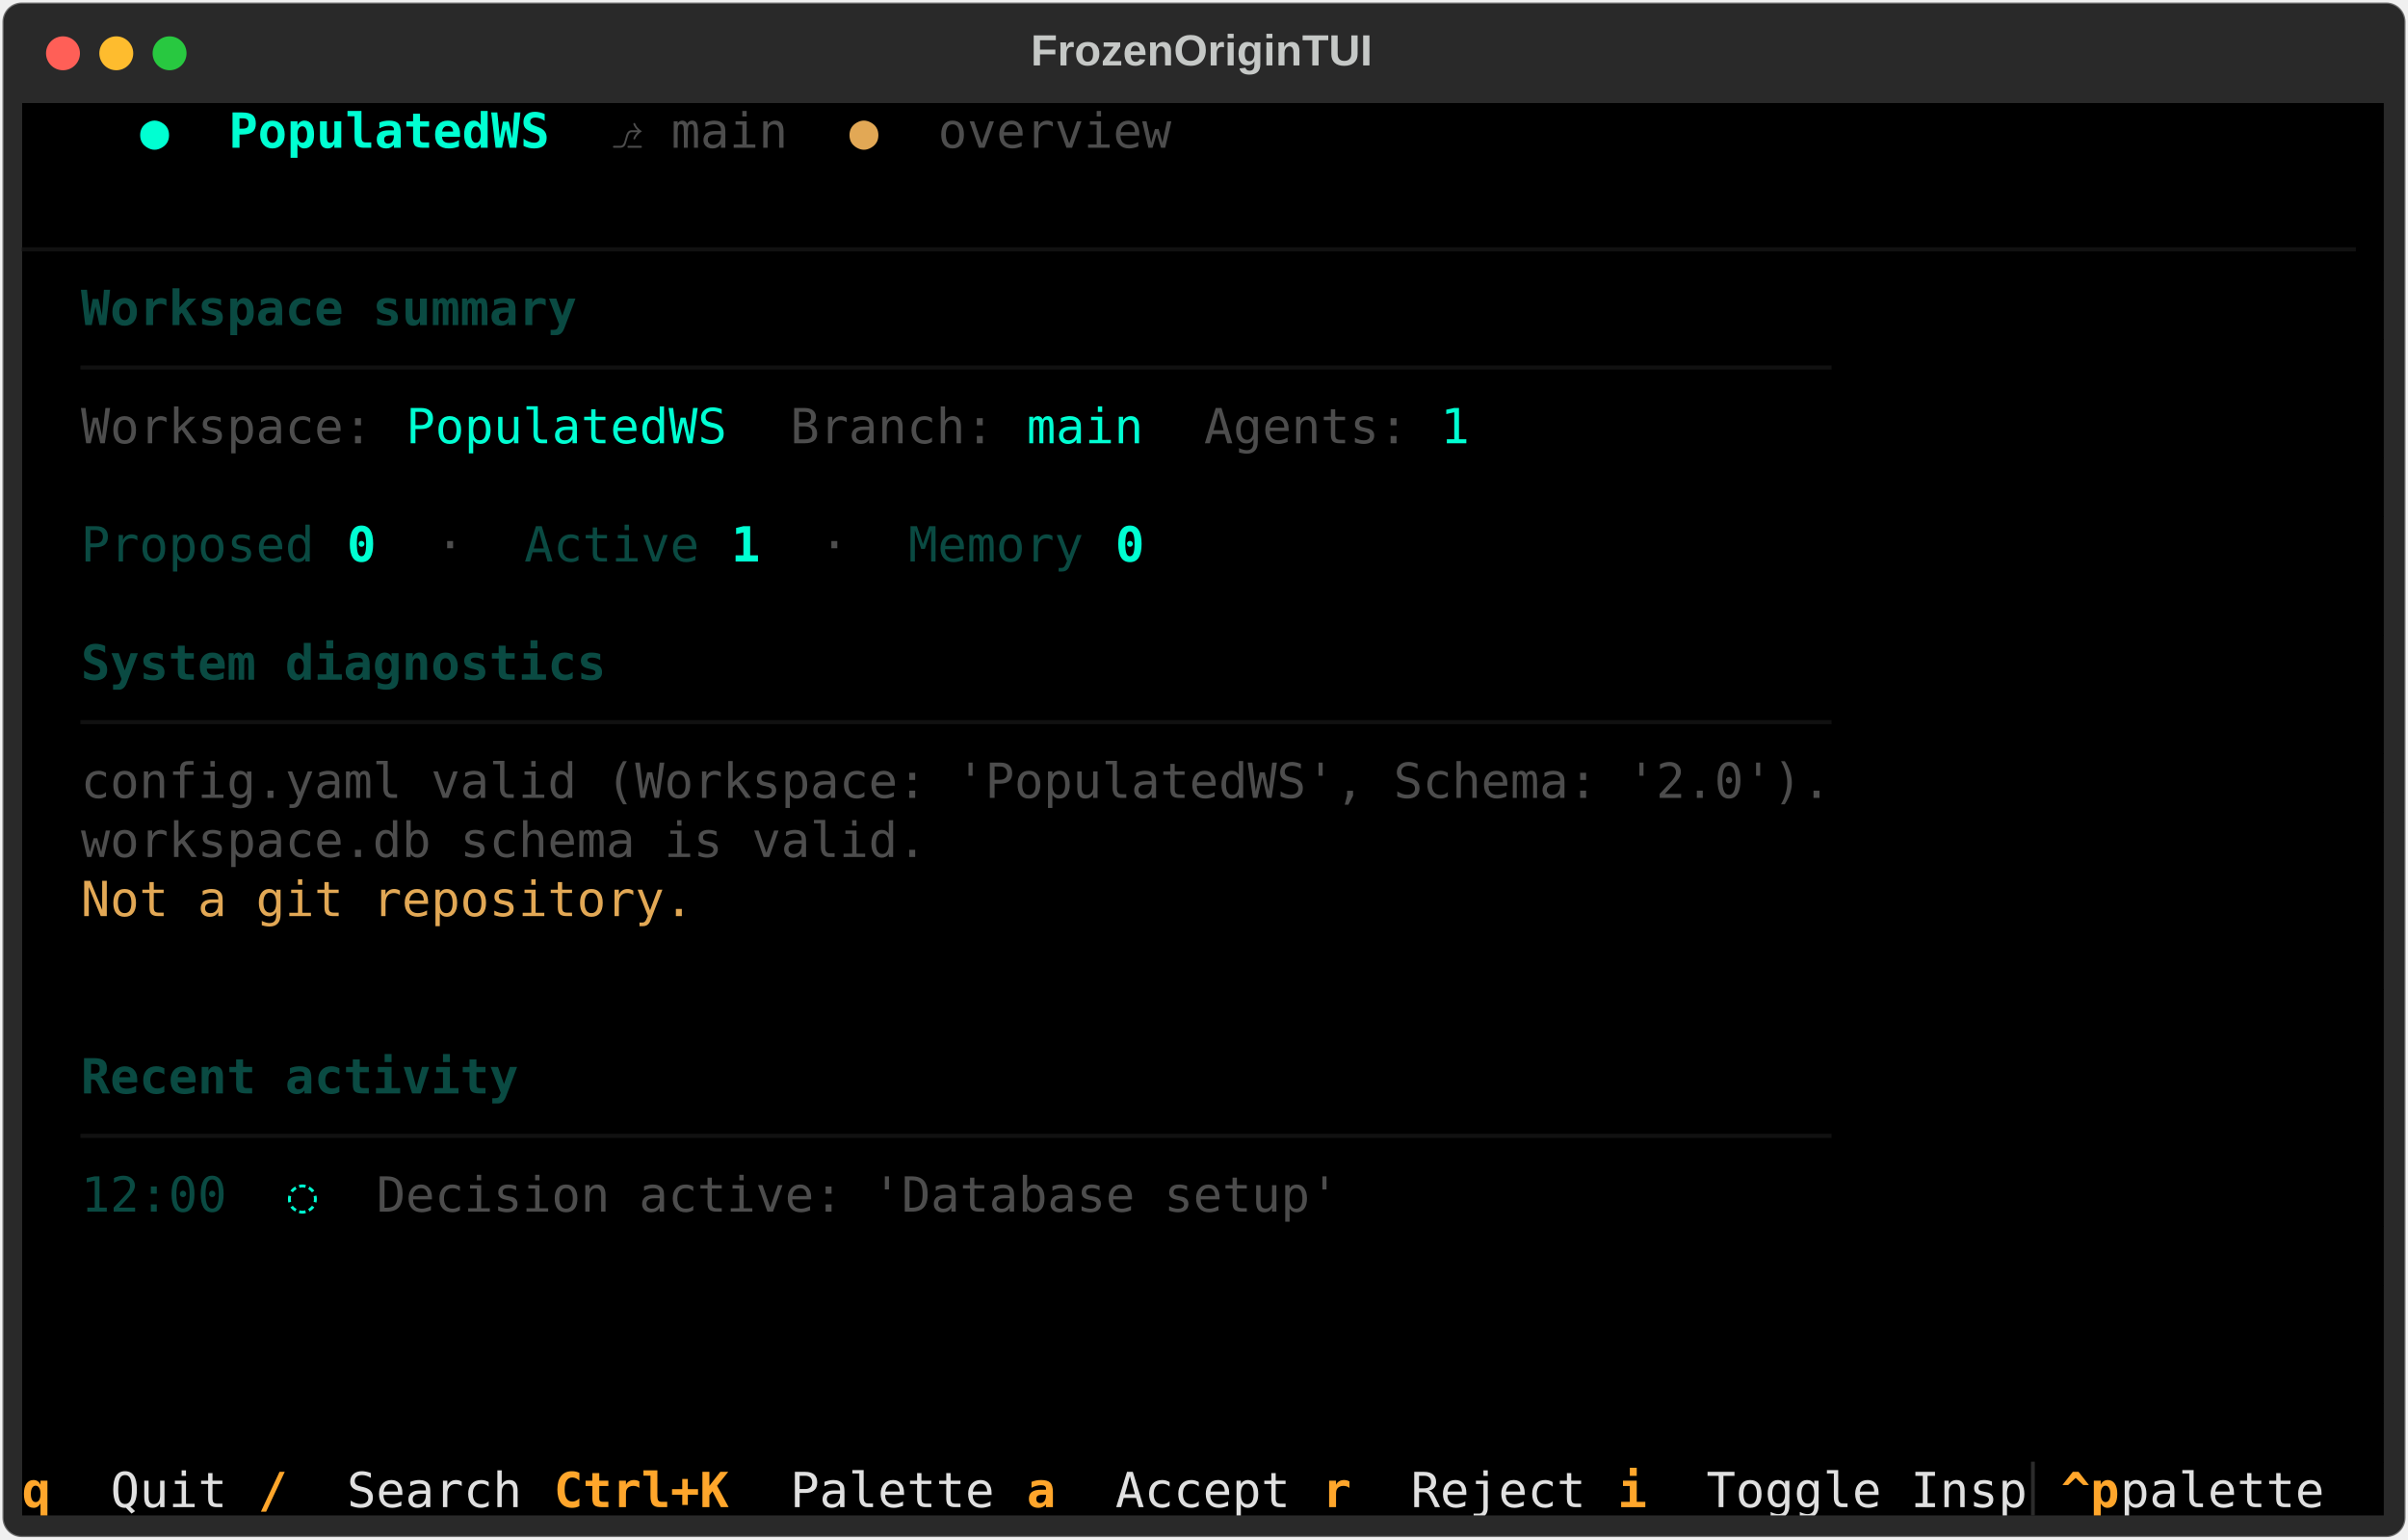
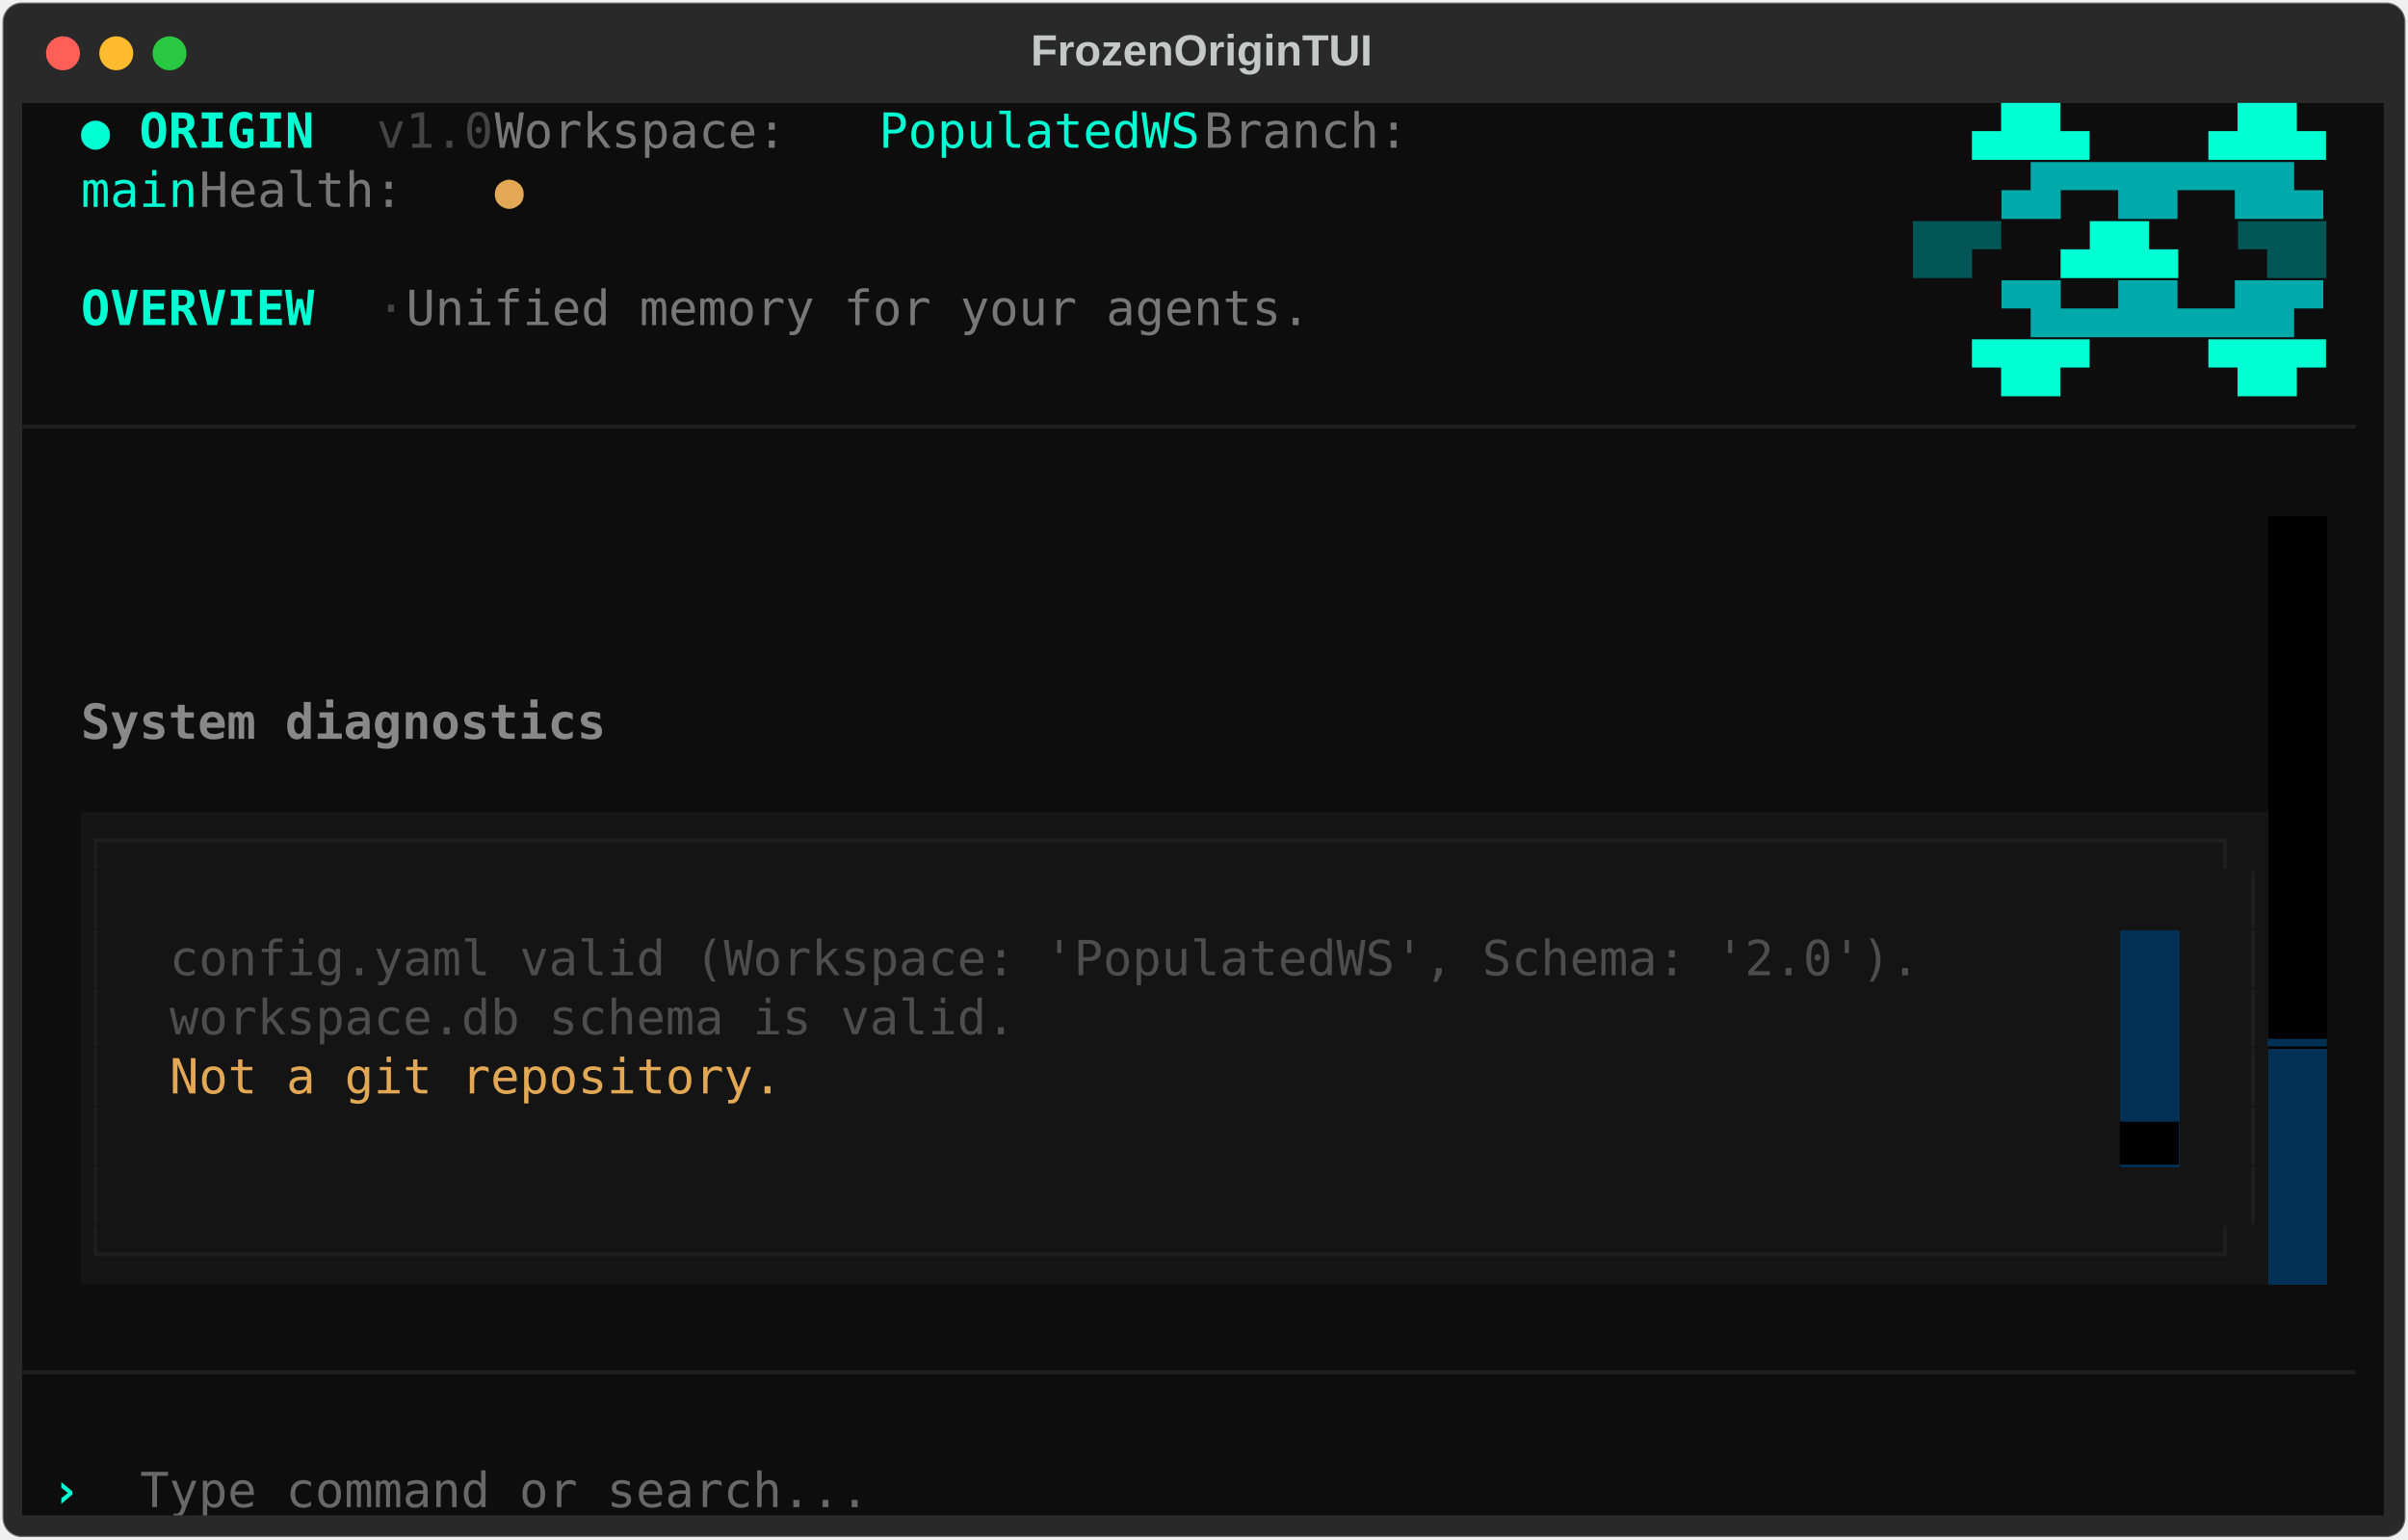
<svg xmlns="http://www.w3.org/2000/svg" class="rich-terminal" viewBox="0 0 994 635.6">
  <style>

    @font-face {
        font-family: "Fira Code";
        src: local("FiraCode-Regular"),
                url("https://cdnjs.cloudflare.com/ajax/libs/firacode/6.2.0/woff2/FiraCode-Regular.woff2") format("woff2"),
                url("https://cdnjs.cloudflare.com/ajax/libs/firacode/6.2.0/woff/FiraCode-Regular.woff") format("woff");
        font-style: normal;
        font-weight: 400;
    }
    @font-face {
        font-family: "Fira Code";
        src: local("FiraCode-Bold"),
                url("https://cdnjs.cloudflare.com/ajax/libs/firacode/6.2.0/woff2/FiraCode-Bold.woff2") format("woff2"),
                url("https://cdnjs.cloudflare.com/ajax/libs/firacode/6.2.0/woff/FiraCode-Bold.woff") format("woff");
        font-style: bold;
        font-weight: 700;
    }

    .terminal-matrix {
        font-family: Fira Code, monospace;
        font-size: 20px;
        line-height: 24.4px;
        font-variant-east-asian: full-width;
    }

    .terminal-title {
        font-size: 18px;
        font-weight: bold;
        font-family: arial;
    }

    .terminal-r1 { fill: #c5c8c6 }
- .terminal-r2 { fill: #4d4d4d }
- .terminal-r3 { fill: #00ffd2;font-weight: bold }
- .terminal-r4 { fill: #e2a855 }
- .terminal-r5 { fill: #111111 }
- .terminal-r6 { fill: #0a4a42;font-weight: bold }
- .terminal-r7 { fill: #e0e0e0 }
- .terminal-r8 { fill: #00ffd2 }
- .terminal-r9 { fill: #0a4a42 }
- .terminal-r10 { fill: #ffa62b;font-weight: bold }
- .terminal-r11 { fill: #2c2c2c }
+ .terminal-r2 { fill: #00ffd2;font-weight: bold }
+ .terminal-r3 { fill: #777777 }
+ .terminal-r4 { fill: #444444 }
+ .terminal-r5 { fill: #00ffd2 }
+ .terminal-r6 { fill: #e2a855 }
+ .terminal-r7 { fill: #00aaaa }
+ .terminal-r8 { fill: #005555 }
+ .terminal-r9 { fill: #1e1e1e }
+ .terminal-r10 { fill: #c0c0c0 }
+ .terminal-r11 { fill: #e0e0e0 }
+ .terminal-r12 { fill: #888888;font-weight: bold }
+ .terminal-r13 { fill: #4d4d4d }
+ .terminal-r14 { fill: #141414 }
+ .terminal-r15 { fill: #003054 }
+ .terminal-r16 { fill: #0d0d0d }
+ .terminal-r17 { fill: #000000 }
+ .terminal-r18 { fill: #686868 }
+ .terminal-r19 { fill: #ffffff }
    </style>
  <defs>
    <clipPath id="terminal-clip-terminal">
      <rect x="0" y="0" width="975.0" height="584.6" />
    </clipPath>
    <clipPath id="terminal-line-0">
      <rect x="0" y="1.5" width="976" height="24.65" />
    </clipPath>
    <clipPath id="terminal-line-1">
      <rect x="0" y="25.9" width="976" height="24.65" />
    </clipPath>
    <clipPath id="terminal-line-2">
      <rect x="0" y="50.3" width="976" height="24.65" />
    </clipPath>
    <clipPath id="terminal-line-3">
      <rect x="0" y="74.7" width="976" height="24.65" />
    </clipPath>
    <clipPath id="terminal-line-4">
      <rect x="0" y="99.1" width="976" height="24.65" />
    </clipPath>
    <clipPath id="terminal-line-5">
      <rect x="0" y="123.5" width="976" height="24.65" />
    </clipPath>
    <clipPath id="terminal-line-6">
      <rect x="0" y="147.9" width="976" height="24.65" />
    </clipPath>
    <clipPath id="terminal-line-7">
      <rect x="0" y="172.3" width="976" height="24.65" />
    </clipPath>
    <clipPath id="terminal-line-8">
      <rect x="0" y="196.7" width="976" height="24.65" />
    </clipPath>
    <clipPath id="terminal-line-9">
      <rect x="0" y="221.1" width="976" height="24.65" />
    </clipPath>
    <clipPath id="terminal-line-10">
      <rect x="0" y="245.5" width="976" height="24.65" />
    </clipPath>
    <clipPath id="terminal-line-11">
      <rect x="0" y="269.9" width="976" height="24.65" />
    </clipPath>
    <clipPath id="terminal-line-12">
      <rect x="0" y="294.3" width="976" height="24.65" />
    </clipPath>
    <clipPath id="terminal-line-13">
      <rect x="0" y="318.7" width="976" height="24.65" />
    </clipPath>
    <clipPath id="terminal-line-14">
      <rect x="0" y="343.1" width="976" height="24.65" />
    </clipPath>
    <clipPath id="terminal-line-15">
      <rect x="0" y="367.5" width="976" height="24.65" />
    </clipPath>
    <clipPath id="terminal-line-16">
      <rect x="0" y="391.9" width="976" height="24.65" />
    </clipPath>
    <clipPath id="terminal-line-17">
      <rect x="0" y="416.3" width="976" height="24.65" />
    </clipPath>
    <clipPath id="terminal-line-18">
      <rect x="0" y="440.7" width="976" height="24.65" />
    </clipPath>
    <clipPath id="terminal-line-19">
      <rect x="0" y="465.1" width="976" height="24.65" />
    </clipPath>
    <clipPath id="terminal-line-20">
      <rect x="0" y="489.5" width="976" height="24.65" />
    </clipPath>
    <clipPath id="terminal-line-21">
      <rect x="0" y="513.9" width="976" height="24.65" />
    </clipPath>
    <clipPath id="terminal-line-22">
      <rect x="0" y="538.3" width="976" height="24.65" />
    </clipPath>
  </defs>
  <rect fill="#292929" stroke="rgba(255,255,255,0.35)" stroke-width="1" x="1" y="1" width="992" height="633.6" rx="8" />
  <text class="terminal-title" fill="#c5c8c6" text-anchor="middle" x="496" y="27">FrozenOriginTUI</text>
  <g transform="translate(26,22)">
    <circle cx="0" cy="0" r="7" fill="#ff5f57" />
    <circle cx="22" cy="0" r="7" fill="#febc2e" />
    <circle cx="44" cy="0" r="7" fill="#28c840" />
  </g>
  <g transform="translate(9, 41)" clip-path="url(#terminal-clip-terminal)">
-     <rect fill="#000000" x="0" y="1.5" width="24.4" height="24.65" shape-rendering="crispEdges" />
-     <rect fill="#000000" x="24.4" y="1.5" width="24.4" height="24.65" shape-rendering="crispEdges" />
-     <rect fill="#000000" x="48.8" y="1.5" width="12.2" height="24.65" shape-rendering="crispEdges" />
-     <rect fill="#000000" x="61" y="1.5" width="24.4" height="24.65" shape-rendering="crispEdges" />
-     <rect fill="#000000" x="85.4" y="1.5" width="134.2" height="24.65" shape-rendering="crispEdges" />
-     <rect fill="#000000" x="219.6" y="1.5" width="24.4" height="24.65" shape-rendering="crispEdges" />
-     <rect fill="#000000" x="244" y="1.5" width="73.2" height="24.65" shape-rendering="crispEdges" />
-     <rect fill="#000000" x="317.2" y="1.5" width="24.4" height="24.65" shape-rendering="crispEdges" />
-     <rect fill="#000000" x="341.6" y="1.5" width="12.2" height="24.65" shape-rendering="crispEdges" />
-     <rect fill="#000000" x="353.8" y="1.5" width="24.4" height="24.65" shape-rendering="crispEdges" />
-     <rect fill="#000000" x="378.2" y="1.5" width="97.6" height="24.65" shape-rendering="crispEdges" />
-     <rect fill="#000000" x="475.8" y="1.5" width="500.2" height="24.65" shape-rendering="crispEdges" />
-     <rect fill="#000000" x="0" y="25.9" width="24.4" height="24.65" shape-rendering="crispEdges" />
-     <rect fill="#000000" x="24.4" y="25.9" width="927.2" height="24.65" shape-rendering="crispEdges" />
-     <rect fill="#000000" x="951.6" y="25.9" width="24.4" height="24.65" shape-rendering="crispEdges" />
-     <rect fill="#000000" x="0" y="50.3" width="976" height="24.65" shape-rendering="crispEdges" />
-     <rect fill="#000000" x="0" y="74.7" width="24.4" height="24.65" shape-rendering="crispEdges" />
-     <rect fill="#000000" x="24.4" y="74.7" width="207.4" height="24.65" shape-rendering="crispEdges" />
-     <rect fill="#000000" x="231.8" y="74.7" width="744.2" height="24.65" shape-rendering="crispEdges" />
-     <rect fill="#000000" x="0" y="99.1" width="24.4" height="24.65" shape-rendering="crispEdges" />
-     <rect fill="#000000" x="24.4" y="99.1" width="732" height="24.65" shape-rendering="crispEdges" />
-     <rect fill="#000000" x="756.4" y="99.1" width="219.6" height="24.65" shape-rendering="crispEdges" />
-     <rect fill="#000000" x="0" y="123.5" width="24.4" height="24.65" shape-rendering="crispEdges" />
-     <rect fill="#000000" x="24.4" y="123.5" width="122" height="24.65" shape-rendering="crispEdges" />
-     <rect fill="#000000" x="146.4" y="123.5" width="12.2" height="24.65" shape-rendering="crispEdges" />
-     <rect fill="#000000" x="158.6" y="123.5" width="134.2" height="24.65" shape-rendering="crispEdges" />
-     <rect fill="#000000" x="292.8" y="123.5" width="24.4" height="24.65" shape-rendering="crispEdges" />
-     <rect fill="#000000" x="317.2" y="123.5" width="85.4" height="24.65" shape-rendering="crispEdges" />
-     <rect fill="#000000" x="402.6" y="123.5" width="12.2" height="24.65" shape-rendering="crispEdges" />
-     <rect fill="#000000" x="414.8" y="123.5" width="48.8" height="24.65" shape-rendering="crispEdges" />
-     <rect fill="#000000" x="463.6" y="123.5" width="24.4" height="24.65" shape-rendering="crispEdges" />
-     <rect fill="#000000" x="488" y="123.5" width="85.4" height="24.65" shape-rendering="crispEdges" />
-     <rect fill="#000000" x="573.4" y="123.5" width="12.2" height="24.65" shape-rendering="crispEdges" />
-     <rect fill="#000000" x="585.6" y="123.5" width="12.2" height="24.65" shape-rendering="crispEdges" />
-     <rect fill="#000000" x="597.8" y="123.5" width="378.2" height="24.65" shape-rendering="crispEdges" />
-     <rect fill="#000000" x="0" y="147.9" width="976" height="24.65" shape-rendering="crispEdges" />
-     <rect fill="#000000" x="0" y="172.3" width="24.4" height="24.65" shape-rendering="crispEdges" />
-     <rect fill="#000000" x="24.4" y="172.3" width="97.6" height="24.65" shape-rendering="crispEdges" />
-     <rect fill="#000000" x="122" y="172.3" width="12.2" height="24.65" shape-rendering="crispEdges" />
-     <rect fill="#000000" x="134.2" y="172.3" width="12.2" height="24.65" shape-rendering="crispEdges" />
-     <rect fill="#000000" x="146.4" y="172.3" width="24.4" height="24.65" shape-rendering="crispEdges" />
-     <rect fill="#000000" x="170.8" y="172.3" width="12.2" height="24.65" shape-rendering="crispEdges" />
-     <rect fill="#000000" x="183" y="172.3" width="24.4" height="24.65" shape-rendering="crispEdges" />
-     <rect fill="#000000" x="207.4" y="172.3" width="73.2" height="24.65" shape-rendering="crispEdges" />
-     <rect fill="#000000" x="280.6" y="172.3" width="12.2" height="24.65" shape-rendering="crispEdges" />
-     <rect fill="#000000" x="292.8" y="172.3" width="12.2" height="24.65" shape-rendering="crispEdges" />
-     <rect fill="#000000" x="305" y="172.3" width="24.4" height="24.65" shape-rendering="crispEdges" />
-     <rect fill="#000000" x="329.4" y="172.3" width="12.2" height="24.65" shape-rendering="crispEdges" />
-     <rect fill="#000000" x="341.6" y="172.3" width="24.4" height="24.65" shape-rendering="crispEdges" />
-     <rect fill="#000000" x="366" y="172.3" width="73.2" height="24.65" shape-rendering="crispEdges" />
-     <rect fill="#000000" x="439.2" y="172.3" width="12.2" height="24.65" shape-rendering="crispEdges" />
-     <rect fill="#000000" x="451.4" y="172.3" width="12.2" height="24.65" shape-rendering="crispEdges" />
-     <rect fill="#000000" x="463.6" y="172.3" width="512.4" height="24.65" shape-rendering="crispEdges" />
-     <rect fill="#000000" x="0" y="196.7" width="976" height="24.65" shape-rendering="crispEdges" />
-     <rect fill="#000000" x="0" y="221.1" width="24.4" height="24.65" shape-rendering="crispEdges" />
-     <rect fill="#000000" x="24.4" y="221.1" width="219.6" height="24.65" shape-rendering="crispEdges" />
-     <rect fill="#000000" x="244" y="221.1" width="732" height="24.65" shape-rendering="crispEdges" />
-     <rect fill="#000000" x="0" y="245.5" width="24.4" height="24.65" shape-rendering="crispEdges" />
-     <rect fill="#000000" x="24.4" y="245.5" width="732" height="24.65" shape-rendering="crispEdges" />
-     <rect fill="#000000" x="756.4" y="245.5" width="219.6" height="24.65" shape-rendering="crispEdges" />
-     <rect fill="#000000" x="0" y="269.9" width="24.4" height="24.65" shape-rendering="crispEdges" />
-     <rect fill="#000000" x="24.4" y="269.9" width="744.2" height="24.65" shape-rendering="crispEdges" />
-     <rect fill="#000000" x="768.6" y="269.9" width="207.4" height="24.65" shape-rendering="crispEdges" />
-     <rect fill="#000000" x="0" y="294.3" width="24.4" height="24.65" shape-rendering="crispEdges" />
-     <rect fill="#000000" x="24.4" y="294.3" width="366" height="24.65" shape-rendering="crispEdges" />
-     <rect fill="#000000" x="390.4" y="294.3" width="585.6" height="24.65" shape-rendering="crispEdges" />
-     <rect fill="#000000" x="0" y="318.7" width="24.4" height="24.65" shape-rendering="crispEdges" />
-     <rect fill="#000000" x="24.4" y="318.7" width="268.4" height="24.65" shape-rendering="crispEdges" />
-     <rect fill="#000000" x="292.8" y="318.7" width="683.2" height="24.65" shape-rendering="crispEdges" />
-     <rect fill="#000000" x="0" y="343.1" width="24.4" height="24.65" shape-rendering="crispEdges" />
-     <rect fill="#000000" x="24.4" y="343.1" width="0" height="24.65" shape-rendering="crispEdges" />
-     <rect fill="#000000" x="24.4" y="343.1" width="951.6" height="24.65" shape-rendering="crispEdges" />
-     <rect fill="#000000" x="0" y="367.5" width="976" height="24.65" shape-rendering="crispEdges" />
-     <rect fill="#000000" x="0" y="391.9" width="24.4" height="24.65" shape-rendering="crispEdges" />
-     <rect fill="#000000" x="24.4" y="391.9" width="183" height="24.65" shape-rendering="crispEdges" />
-     <rect fill="#000000" x="207.4" y="391.9" width="768.6" height="24.65" shape-rendering="crispEdges" />
-     <rect fill="#000000" x="0" y="416.3" width="24.4" height="24.65" shape-rendering="crispEdges" />
-     <rect fill="#000000" x="24.4" y="416.3" width="732" height="24.65" shape-rendering="crispEdges" />
-     <rect fill="#000000" x="756.4" y="416.3" width="219.6" height="24.65" shape-rendering="crispEdges" />
-     <rect fill="#000000" x="0" y="440.7" width="24.4" height="24.65" shape-rendering="crispEdges" />
-     <rect fill="#000000" x="24.4" y="440.7" width="61" height="24.65" shape-rendering="crispEdges" />
-     <rect fill="#000000" x="85.4" y="440.7" width="24.4" height="24.65" shape-rendering="crispEdges" />
-     <rect fill="#000000" x="109.8" y="440.7" width="12.2" height="24.65" shape-rendering="crispEdges" />
-     <rect fill="#000000" x="122" y="440.7" width="24.4" height="24.65" shape-rendering="crispEdges" />
-     <rect fill="#000000" x="146.4" y="440.7" width="402.6" height="24.65" shape-rendering="crispEdges" />
-     <rect fill="#000000" x="549" y="440.7" width="427" height="24.65" shape-rendering="crispEdges" />
-     <rect fill="#000000" x="0" y="465.1" width="976" height="24.65" shape-rendering="crispEdges" />
-     <rect fill="#000000" x="0" y="489.5" width="976" height="24.65" shape-rendering="crispEdges" />
-     <rect fill="#000000" x="0" y="513.9" width="976" height="24.65" shape-rendering="crispEdges" />
-     <rect fill="#000000" x="0" y="538.3" width="976" height="24.65" shape-rendering="crispEdges" />
-     <rect fill="#000000" x="0" y="562.7" width="36.6" height="24.65" shape-rendering="crispEdges" />
-     <rect fill="#000000" x="36.6" y="562.7" width="61" height="24.65" shape-rendering="crispEdges" />
-     <rect fill="#000000" x="97.6" y="562.7" width="36.6" height="24.65" shape-rendering="crispEdges" />
-     <rect fill="#000000" x="134.2" y="562.7" width="85.4" height="24.65" shape-rendering="crispEdges" />
-     <rect fill="#000000" x="219.6" y="562.7" width="97.6" height="24.65" shape-rendering="crispEdges" />
-     <rect fill="#000000" x="317.2" y="562.7" width="97.6" height="24.65" shape-rendering="crispEdges" />
-     <rect fill="#000000" x="414.8" y="562.7" width="36.6" height="24.65" shape-rendering="crispEdges" />
-     <rect fill="#000000" x="451.4" y="562.7" width="85.4" height="24.65" shape-rendering="crispEdges" />
-     <rect fill="#000000" x="536.8" y="562.7" width="36.6" height="24.65" shape-rendering="crispEdges" />
-     <rect fill="#000000" x="573.4" y="562.7" width="85.4" height="24.65" shape-rendering="crispEdges" />
-     <rect fill="#000000" x="658.8" y="562.7" width="36.6" height="24.65" shape-rendering="crispEdges" />
-     <rect fill="#000000" x="695.4" y="562.7" width="134.2" height="24.65" shape-rendering="crispEdges" />
-     <rect fill="#000000" x="829.6" y="562.7" width="12.2" height="24.65" shape-rendering="crispEdges" />
-     <rect fill="#000000" x="841.8" y="562.7" width="24.4" height="24.65" shape-rendering="crispEdges" />
-     <rect fill="#000000" x="866.2" y="562.7" width="97.6" height="24.65" shape-rendering="crispEdges" />
-     <rect fill="#000000" x="963.8" y="562.7" width="12.2" height="24.65" shape-rendering="crispEdges" />
+     <rect fill="#0d0d0d" x="0" y="1.5" width="24.4" height="24.65" shape-rendering="crispEdges" />
+     <rect fill="#0d0d0d" x="24.4" y="1.5" width="97.6" height="24.65" shape-rendering="crispEdges" />
+     <rect fill="#0d0d0d" x="122" y="1.5" width="24.4" height="24.65" shape-rendering="crispEdges" />
+     <rect fill="#0d0d0d" x="146.4" y="1.5" width="48.8" height="24.65" shape-rendering="crispEdges" />
+     <rect fill="#0d0d0d" x="195.2" y="1.5" width="158.6" height="24.65" shape-rendering="crispEdges" />
+     <rect fill="#0d0d0d" x="353.8" y="1.5" width="134.2" height="24.65" shape-rendering="crispEdges" />
+     <rect fill="#0d0d0d" x="488" y="1.5" width="317.2" height="24.65" shape-rendering="crispEdges" />
+     <rect fill="#0d0d0d" x="805.2" y="1.5" width="48.8" height="24.65" shape-rendering="crispEdges" />
+     <rect fill="#0d0d0d" x="854" y="1.5" width="48.8" height="24.65" shape-rendering="crispEdges" />
+     <rect fill="#0d0d0d" x="902.8" y="1.5" width="48.8" height="24.65" shape-rendering="crispEdges" />
+     <rect fill="#0d0d0d" x="951.6" y="1.5" width="24.4" height="24.65" shape-rendering="crispEdges" />
+     <rect fill="#0d0d0d" x="0" y="25.9" width="24.4" height="24.65" shape-rendering="crispEdges" />
+     <rect fill="#0d0d0d" x="24.4" y="25.9" width="48.8" height="24.65" shape-rendering="crispEdges" />
+     <rect fill="#0d0d0d" x="73.2" y="25.9" width="122" height="24.65" shape-rendering="crispEdges" />
+     <rect fill="#0d0d0d" x="195.2" y="25.9" width="12.2" height="24.65" shape-rendering="crispEdges" />
+     <rect fill="#0d0d0d" x="207.4" y="25.9" width="610" height="24.65" shape-rendering="crispEdges" />
+     <rect fill="#0d0d0d" x="817.4" y="25.9" width="134.2" height="24.65" shape-rendering="crispEdges" />
+     <rect fill="#0d0d0d" x="951.6" y="25.9" width="24.4" height="24.65" shape-rendering="crispEdges" />
+     <rect fill="#0d0d0d" x="0" y="50.3" width="24.4" height="24.65" shape-rendering="crispEdges" />
+     <rect fill="#0d0d0d" x="24.4" y="50.3" width="756.4" height="24.65" shape-rendering="crispEdges" />
+     <rect fill="#0d0d0d" x="780.8" y="50.3" width="36.6" height="24.65" shape-rendering="crispEdges" />
+     <rect fill="#0d0d0d" x="817.4" y="50.3" width="24.4" height="24.65" shape-rendering="crispEdges" />
+     <rect fill="#0d0d0d" x="841.8" y="50.3" width="48.8" height="24.65" shape-rendering="crispEdges" />
+     <rect fill="#0d0d0d" x="890.6" y="50.3" width="24.4" height="24.65" shape-rendering="crispEdges" />
+     <rect fill="#0d0d0d" x="915" y="50.3" width="36.6" height="24.65" shape-rendering="crispEdges" />
+     <rect fill="#0d0d0d" x="951.6" y="50.3" width="24.4" height="24.65" shape-rendering="crispEdges" />
+     <rect fill="#0d0d0d" x="0" y="74.7" width="24.4" height="24.65" shape-rendering="crispEdges" />
+     <rect fill="#0d0d0d" x="24.4" y="74.7" width="97.6" height="24.65" shape-rendering="crispEdges" />
+     <rect fill="#0d0d0d" x="122" y="74.7" width="24.4" height="24.65" shape-rendering="crispEdges" />
+     <rect fill="#0d0d0d" x="146.4" y="74.7" width="12.2" height="24.65" shape-rendering="crispEdges" />
+     <rect fill="#0d0d0d" x="158.6" y="74.7" width="658.8" height="24.65" shape-rendering="crispEdges" />
+     <rect fill="#0d0d0d" x="817.4" y="74.7" width="134.2" height="24.65" shape-rendering="crispEdges" />
+     <rect fill="#0d0d0d" x="951.6" y="74.7" width="24.4" height="24.65" shape-rendering="crispEdges" />
+     <rect fill="#0d0d0d" x="0" y="99.1" width="24.4" height="24.65" shape-rendering="crispEdges" />
+     <rect fill="#0d0d0d" x="24.4" y="99.1" width="780.8" height="24.65" shape-rendering="crispEdges" />
+     <rect fill="#0d0d0d" x="805.2" y="99.1" width="48.8" height="24.65" shape-rendering="crispEdges" />
+     <rect fill="#0d0d0d" x="854" y="99.1" width="48.8" height="24.65" shape-rendering="crispEdges" />
+     <rect fill="#0d0d0d" x="902.8" y="99.1" width="48.8" height="24.65" shape-rendering="crispEdges" />
+     <rect fill="#0d0d0d" x="951.6" y="99.1" width="24.4" height="24.65" shape-rendering="crispEdges" />
+     <rect fill="#0d0d0d" x="0" y="123.5" width="976" height="24.65" shape-rendering="crispEdges" />
+     <rect fill="#0d0d0d" x="0" y="147.9" width="976" height="24.65" shape-rendering="crispEdges" />
+     <rect fill="#0d0d0d" x="0" y="172.3" width="24.4" height="24.65" shape-rendering="crispEdges" />
+     <rect fill="#0d0d0d" x="24.4" y="172.3" width="0" height="24.65" shape-rendering="crispEdges" />
+     <rect fill="#0d0d0d" x="24.4" y="172.3" width="902.8" height="24.65" shape-rendering="crispEdges" />
+     <rect fill="#000000" x="927.2" y="172.3" width="24.4" height="24.65" shape-rendering="crispEdges" />
+     <rect fill="#0d0d0d" x="951.6" y="172.3" width="24.4" height="24.65" shape-rendering="crispEdges" />
+     <rect fill="#0d0d0d" x="0" y="196.7" width="927.2" height="24.65" shape-rendering="crispEdges" />
+     <rect fill="#000000" x="927.2" y="196.7" width="24.4" height="24.65" shape-rendering="crispEdges" />
+     <rect fill="#0d0d0d" x="951.6" y="196.7" width="24.4" height="24.65" shape-rendering="crispEdges" />
+     <rect fill="#0d0d0d" x="0" y="221.1" width="927.2" height="24.65" shape-rendering="crispEdges" />
+     <rect fill="#000000" x="927.2" y="221.1" width="24.4" height="24.65" shape-rendering="crispEdges" />
+     <rect fill="#0d0d0d" x="951.6" y="221.1" width="24.4" height="24.65" shape-rendering="crispEdges" />
+     <rect fill="#0d0d0d" x="0" y="245.5" width="24.4" height="24.65" shape-rendering="crispEdges" />
+     <rect fill="#0d0d0d" x="24.4" y="245.5" width="219.6" height="24.65" shape-rendering="crispEdges" />
+     <rect fill="#0d0d0d" x="244" y="245.5" width="683.2" height="24.65" shape-rendering="crispEdges" />
+     <rect fill="#000000" x="927.2" y="245.5" width="24.4" height="24.65" shape-rendering="crispEdges" />
+     <rect fill="#0d0d0d" x="951.6" y="245.5" width="24.4" height="24.65" shape-rendering="crispEdges" />
+     <rect fill="#0d0d0d" x="0" y="269.9" width="927.2" height="24.65" shape-rendering="crispEdges" />
+     <rect fill="#000000" x="927.2" y="269.9" width="24.4" height="24.65" shape-rendering="crispEdges" />
+     <rect fill="#0d0d0d" x="951.6" y="269.9" width="24.4" height="24.65" shape-rendering="crispEdges" />
+     <rect fill="#0d0d0d" x="0" y="294.3" width="24.4" height="24.65" shape-rendering="crispEdges" />
+     <rect fill="#141414" x="24.4" y="294.3" width="902.8" height="24.65" shape-rendering="crispEdges" />
+     <rect fill="#000000" x="927.2" y="294.3" width="24.4" height="24.65" shape-rendering="crispEdges" />
+     <rect fill="#0d0d0d" x="951.6" y="294.3" width="24.4" height="24.65" shape-rendering="crispEdges" />
+     <rect fill="#0d0d0d" x="0" y="318.7" width="24.4" height="24.65" shape-rendering="crispEdges" />
+     <rect fill="#141414" x="24.4" y="318.7" width="12.2" height="24.65" shape-rendering="crispEdges" />
+     <rect fill="#141414" x="36.6" y="318.7" width="878.4" height="24.65" shape-rendering="crispEdges" />
+     <rect fill="#141414" x="915" y="318.7" width="12.2" height="24.65" shape-rendering="crispEdges" />
+     <rect fill="#000000" x="927.2" y="318.7" width="24.4" height="24.65" shape-rendering="crispEdges" />
+     <rect fill="#0d0d0d" x="951.6" y="318.7" width="24.4" height="24.65" shape-rendering="crispEdges" />
+     <rect fill="#0d0d0d" x="0" y="343.1" width="24.4" height="24.65" shape-rendering="crispEdges" />
+     <rect fill="#141414" x="24.4" y="343.1" width="12.2" height="24.65" shape-rendering="crispEdges" />
+     <rect fill="#141414" x="36.6" y="343.1" width="24.4" height="24.65" shape-rendering="crispEdges" />
+     <rect fill="#141414" x="61" y="343.1" width="744.2" height="24.65" shape-rendering="crispEdges" />
+     <rect fill="#141414" x="805.2" y="343.1" width="61" height="24.65" shape-rendering="crispEdges" />
+     <rect fill="#003054" x="866.2" y="343.1" width="24.4" height="24.65" shape-rendering="crispEdges" />
+     <rect fill="#141414" x="890.6" y="343.1" width="24.4" height="24.65" shape-rendering="crispEdges" />
+     <rect fill="#141414" x="915" y="343.1" width="12.2" height="24.65" shape-rendering="crispEdges" />
+     <rect fill="#000000" x="927.2" y="343.1" width="24.4" height="24.65" shape-rendering="crispEdges" />
+     <rect fill="#0d0d0d" x="951.6" y="343.1" width="24.4" height="24.65" shape-rendering="crispEdges" />
+     <rect fill="#0d0d0d" x="0" y="367.5" width="24.4" height="24.65" shape-rendering="crispEdges" />
+     <rect fill="#141414" x="24.4" y="367.5" width="12.2" height="24.65" shape-rendering="crispEdges" />
+     <rect fill="#141414" x="36.6" y="367.5" width="24.4" height="24.65" shape-rendering="crispEdges" />
+     <rect fill="#141414" x="61" y="367.5" width="366" height="24.65" shape-rendering="crispEdges" />
+     <rect fill="#141414" x="427" y="367.5" width="439.2" height="24.65" shape-rendering="crispEdges" />
+     <rect fill="#003054" x="866.2" y="367.5" width="24.4" height="24.65" shape-rendering="crispEdges" />
+     <rect fill="#141414" x="890.6" y="367.5" width="24.4" height="24.65" shape-rendering="crispEdges" />
+     <rect fill="#141414" x="915" y="367.5" width="12.2" height="24.65" shape-rendering="crispEdges" />
+     <rect fill="#000000" x="927.2" y="367.5" width="24.4" height="24.65" shape-rendering="crispEdges" />
+     <rect fill="#0d0d0d" x="951.6" y="367.5" width="24.4" height="24.65" shape-rendering="crispEdges" />
+     <rect fill="#0d0d0d" x="0" y="391.9" width="24.4" height="24.65" shape-rendering="crispEdges" />
+     <rect fill="#141414" x="24.4" y="391.9" width="12.2" height="24.65" shape-rendering="crispEdges" />
+     <rect fill="#141414" x="36.6" y="391.9" width="24.4" height="24.65" shape-rendering="crispEdges" />
+     <rect fill="#141414" x="61" y="391.9" width="268.4" height="24.65" shape-rendering="crispEdges" />
+     <rect fill="#141414" x="329.4" y="391.9" width="536.8" height="24.65" shape-rendering="crispEdges" />
+     <rect fill="#003054" x="866.2" y="391.9" width="24.4" height="24.65" shape-rendering="crispEdges" />
+     <rect fill="#141414" x="890.6" y="391.9" width="24.4" height="24.65" shape-rendering="crispEdges" />
+     <rect fill="#141414" x="915" y="391.9" width="12.2" height="24.65" shape-rendering="crispEdges" />
+     <rect fill="#003054" x="927.2" y="391.9" width="24.4" height="24.65" shape-rendering="crispEdges" />
+     <rect fill="#0d0d0d" x="951.6" y="391.9" width="24.4" height="24.65" shape-rendering="crispEdges" />
+     <rect fill="#0d0d0d" x="0" y="416.3" width="24.4" height="24.65" shape-rendering="crispEdges" />
+     <rect fill="#141414" x="24.4" y="416.3" width="12.2" height="24.65" shape-rendering="crispEdges" />
+     <rect fill="#141414" x="36.6" y="416.3" width="24.4" height="24.65" shape-rendering="crispEdges" />
+     <rect fill="#141414" x="61" y="416.3" width="0" height="24.65" shape-rendering="crispEdges" />
+     <rect fill="#141414" x="61" y="416.3" width="805.2" height="24.65" shape-rendering="crispEdges" />
+     <rect fill="#003054" x="866.2" y="416.3" width="24.4" height="24.65" shape-rendering="crispEdges" />
+     <rect fill="#141414" x="890.6" y="416.3" width="24.4" height="24.65" shape-rendering="crispEdges" />
+     <rect fill="#141414" x="915" y="416.3" width="12.2" height="24.65" shape-rendering="crispEdges" />
+     <rect fill="#003054" x="927.2" y="416.3" width="24.4" height="24.65" shape-rendering="crispEdges" />
+     <rect fill="#0d0d0d" x="951.6" y="416.3" width="24.4" height="24.65" shape-rendering="crispEdges" />
+     <rect fill="#0d0d0d" x="0" y="440.7" width="24.4" height="24.65" shape-rendering="crispEdges" />
+     <rect fill="#141414" x="24.4" y="440.7" width="12.2" height="24.65" shape-rendering="crispEdges" />
+     <rect fill="#141414" x="36.6" y="440.7" width="878.4" height="24.65" shape-rendering="crispEdges" />
+     <rect fill="#141414" x="915" y="440.7" width="12.2" height="24.65" shape-rendering="crispEdges" />
+     <rect fill="#003054" x="927.2" y="440.7" width="24.4" height="24.65" shape-rendering="crispEdges" />
+     <rect fill="#0d0d0d" x="951.6" y="440.7" width="24.4" height="24.65" shape-rendering="crispEdges" />
+     <rect fill="#0d0d0d" x="0" y="465.1" width="24.4" height="24.65" shape-rendering="crispEdges" />
+     <rect fill="#141414" x="24.4" y="465.1" width="902.8" height="24.65" shape-rendering="crispEdges" />
+     <rect fill="#003054" x="927.2" y="465.1" width="24.4" height="24.65" shape-rendering="crispEdges" />
+     <rect fill="#0d0d0d" x="951.6" y="465.1" width="24.4" height="24.65" shape-rendering="crispEdges" />
+     <rect fill="#0d0d0d" x="0" y="489.5" width="976" height="24.65" shape-rendering="crispEdges" />
+     <rect fill="#0d0d0d" x="0" y="513.9" width="976" height="24.65" shape-rendering="crispEdges" />
+     <rect fill="#0d0d0d" x="0" y="538.3" width="976" height="24.65" shape-rendering="crispEdges" />
+     <rect fill="#0d0d0d" x="0" y="562.7" width="12.2" height="24.65" shape-rendering="crispEdges" />
+     <rect fill="#0d0d0d" x="12.2" y="562.7" width="36.6" height="24.65" shape-rendering="crispEdges" />
+     <rect fill="#0d0d0d" x="48.8" y="562.7" width="305" height="24.65" shape-rendering="crispEdges" />
+     <rect fill="#0d0d0d" x="353.8" y="562.7" width="610" height="24.65" shape-rendering="crispEdges" />
+     <rect fill="#0d0d0d" x="963.8" y="562.7" width="12.2" height="24.65" shape-rendering="crispEdges" />
    <g class="terminal-matrix">
-       <text class="terminal-r3" x="48.8" y="20" textLength="12.2" clip-path="url(#terminal-line-0)">●</text>
-       <text class="terminal-r3" x="85.4" y="20" textLength="134.2" clip-path="url(#terminal-line-0)">PopulatedWS</text>
-       <text class="terminal-r2" x="244" y="20" textLength="73.2" clip-path="url(#terminal-line-0)">⎇ main</text>
-       <text class="terminal-r4" x="341.6" y="20" textLength="12.2" clip-path="url(#terminal-line-0)">●</text>
-       <text class="terminal-r2" x="378.2" y="20" textLength="97.6" clip-path="url(#terminal-line-0)">overview</text>
+       <text class="terminal-r2" x="24.4" y="20" textLength="97.6" clip-path="url(#terminal-line-0)">● ORIGIN</text>
+       <text class="terminal-r4" x="146.4" y="20" textLength="48.8" clip-path="url(#terminal-line-0)">v1.0</text>
+       <text class="terminal-r3" x="195.2" y="20" textLength="158.6" clip-path="url(#terminal-line-0)">  Workspace: </text>
+       <text class="terminal-r5" x="353.8" y="20" textLength="134.2" clip-path="url(#terminal-line-0)">PopulatedWS</text>
+       <text class="terminal-r3" x="488" y="20" textLength="317.2" clip-path="url(#terminal-line-0)">  Branch:                 </text>
+       <text class="terminal-r5" x="805.2" y="20" textLength="48.8" clip-path="url(#terminal-line-0)">▄██▄</text>
+       <text class="terminal-r5" x="902.8" y="20" textLength="48.8" clip-path="url(#terminal-line-0)">▄██▄</text>
      <text class="terminal-r1" x="976" y="20" textLength="12.2" clip-path="url(#terminal-line-0)">
</text>
+       <text class="terminal-r5" x="24.4" y="44.4" textLength="48.8" clip-path="url(#terminal-line-1)">main</text>
+       <text class="terminal-r3" x="73.2" y="44.4" textLength="122" clip-path="url(#terminal-line-1)">  Health: </text>
+       <text class="terminal-r6" x="195.2" y="44.4" textLength="12.2" clip-path="url(#terminal-line-1)">●</text>
+       <text class="terminal-r7" x="817.4" y="44.4" textLength="134.2" clip-path="url(#terminal-line-1)">▄█▀▀██▀▀██▄</text>
      <text class="terminal-r1" x="976" y="44.4" textLength="12.2" clip-path="url(#terminal-line-1)">
</text>
-       <text class="terminal-r5" x="0" y="68.8" textLength="976" clip-path="url(#terminal-line-2)">────────────────────────────────────────────────────────────────────────────────</text>
+       <text class="terminal-r8" x="780.8" y="68.8" textLength="36.6" clip-path="url(#terminal-line-2)">██▀</text>
+       <text class="terminal-r5" x="841.8" y="68.8" textLength="48.8" clip-path="url(#terminal-line-2)">▄██▄</text>
+       <text class="terminal-r8" x="915" y="68.8" textLength="36.6" clip-path="url(#terminal-line-2)">▀██</text>
      <text class="terminal-r1" x="976" y="68.8" textLength="12.2" clip-path="url(#terminal-line-2)">
</text>
-       <text class="terminal-r6" x="24.4" y="93.2" textLength="207.4" clip-path="url(#terminal-line-3)">Workspace summary</text>
+       <text class="terminal-r2" x="24.4" y="93.2" textLength="97.6" clip-path="url(#terminal-line-3)">OVERVIEW</text>
+       <text class="terminal-r4" x="146.4" y="93.2" textLength="12.2" clip-path="url(#terminal-line-3)">·</text>
+       <text class="terminal-r3" x="158.6" y="93.2" textLength="658.8" clip-path="url(#terminal-line-3)">  Unified memory for your agents.                     </text>
+       <text class="terminal-r7" x="817.4" y="93.2" textLength="134.2" clip-path="url(#terminal-line-3)">▀█▄▄██▄▄██▀</text>
      <text class="terminal-r1" x="976" y="93.2" textLength="12.2" clip-path="url(#terminal-line-3)">
</text>
-       <text class="terminal-r5" x="24.4" y="117.6" textLength="732" clip-path="url(#terminal-line-4)">────────────────────────────────────────────────────────────</text>
+       <text class="terminal-r5" x="805.2" y="117.6" textLength="48.8" clip-path="url(#terminal-line-4)">▀██▀</text>
+       <text class="terminal-r5" x="902.8" y="117.6" textLength="48.8" clip-path="url(#terminal-line-4)">▀██▀</text>
      <text class="terminal-r1" x="976" y="117.6" textLength="12.2" clip-path="url(#terminal-line-4)">
</text>
-       <text class="terminal-r2" x="24.4" y="142" textLength="122" clip-path="url(#terminal-line-5)">Workspace:</text>
-       <text class="terminal-r8" x="158.6" y="142" textLength="134.2" clip-path="url(#terminal-line-5)">PopulatedWS</text>
-       <text class="terminal-r2" x="317.2" y="142" textLength="85.4" clip-path="url(#terminal-line-5)">Branch:</text>
-       <text class="terminal-r8" x="414.8" y="142" textLength="48.8" clip-path="url(#terminal-line-5)">main</text>
-       <text class="terminal-r2" x="488" y="142" textLength="85.4" clip-path="url(#terminal-line-5)">Agents:</text>
-       <text class="terminal-r8" x="585.6" y="142" textLength="12.2" clip-path="url(#terminal-line-5)">1</text>
+       <text class="terminal-r9" x="0" y="142" textLength="976" clip-path="url(#terminal-line-5)">────────────────────────────────────────────────────────────────────────────────</text>
      <text class="terminal-r1" x="976" y="142" textLength="12.2" clip-path="url(#terminal-line-5)">
</text>
      <text class="terminal-r1" x="976" y="166.4" textLength="12.2" clip-path="url(#terminal-line-6)">
</text>
-       <text class="terminal-r9" x="24.4" y="190.8" textLength="97.6" clip-path="url(#terminal-line-7)">Proposed</text>
-       <text class="terminal-r3" x="134.2" y="190.8" textLength="12.2" clip-path="url(#terminal-line-7)">0</text>
-       <text class="terminal-r2" x="170.8" y="190.8" textLength="12.2" clip-path="url(#terminal-line-7)">·</text>
-       <text class="terminal-r9" x="207.4" y="190.8" textLength="73.2" clip-path="url(#terminal-line-7)">Active</text>
-       <text class="terminal-r3" x="292.8" y="190.8" textLength="12.2" clip-path="url(#terminal-line-7)">1</text>
-       <text class="terminal-r2" x="329.4" y="190.8" textLength="12.2" clip-path="url(#terminal-line-7)">·</text>
-       <text class="terminal-r9" x="366" y="190.8" textLength="73.2" clip-path="url(#terminal-line-7)">Memory</text>
-       <text class="terminal-r3" x="451.4" y="190.8" textLength="12.2" clip-path="url(#terminal-line-7)">0</text>
      <text class="terminal-r1" x="976" y="190.8" textLength="12.2" clip-path="url(#terminal-line-7)">
</text>
      <text class="terminal-r1" x="976" y="215.2" textLength="12.2" clip-path="url(#terminal-line-8)">
</text>
-       <text class="terminal-r6" x="24.4" y="239.6" textLength="219.6" clip-path="url(#terminal-line-9)">System diagnostics</text>
      <text class="terminal-r1" x="976" y="239.6" textLength="12.2" clip-path="url(#terminal-line-9)">
</text>
-       <text class="terminal-r5" x="24.4" y="264" textLength="732" clip-path="url(#terminal-line-10)">────────────────────────────────────────────────────────────</text>
+       <text class="terminal-r12" x="24.4" y="264" textLength="219.6" clip-path="url(#terminal-line-10)">System diagnostics</text>
      <text class="terminal-r1" x="976" y="264" textLength="12.2" clip-path="url(#terminal-line-10)">
</text>
-       <text class="terminal-r2" x="24.4" y="288.4" textLength="744.2" clip-path="url(#terminal-line-11)"> config.yaml valid (Workspace: 'PopulatedWS', Schema: '2.0').</text>
      <text class="terminal-r1" x="976" y="288.4" textLength="12.2" clip-path="url(#terminal-line-11)">
</text>
-       <text class="terminal-r2" x="24.4" y="312.8" textLength="366" clip-path="url(#terminal-line-12)"> workspace.db schema is valid.</text>
+       <text class="terminal-r9" x="24.4" y="312.8" textLength="902.8" clip-path="url(#terminal-line-12)">┌────────────────────────────────────────────────────────────────────────┐</text>
      <text class="terminal-r1" x="976" y="312.8" textLength="12.2" clip-path="url(#terminal-line-12)">
</text>
-       <text class="terminal-r4" x="24.4" y="337.2" textLength="268.4" clip-path="url(#terminal-line-13)"> Not a git repository.</text>
+       <text class="terminal-r9" x="24.4" y="337.2" textLength="12.2" clip-path="url(#terminal-line-13)">│</text>
+       <text class="terminal-r9" x="915" y="337.2" textLength="12.2" clip-path="url(#terminal-line-13)">│</text>
      <text class="terminal-r1" x="976" y="337.2" textLength="12.2" clip-path="url(#terminal-line-13)">
</text>
+       <text class="terminal-r9" x="24.4" y="361.6" textLength="12.2" clip-path="url(#terminal-line-14)">│</text>
+       <text class="terminal-r13" x="61" y="361.6" textLength="744.2" clip-path="url(#terminal-line-14)"> config.yaml valid (Workspace: 'PopulatedWS', Schema: '2.0').</text>
+       <text class="terminal-r9" x="915" y="361.6" textLength="12.2" clip-path="url(#terminal-line-14)">│</text>
      <text class="terminal-r1" x="976" y="361.6" textLength="12.2" clip-path="url(#terminal-line-14)">
</text>
+       <text class="terminal-r9" x="24.4" y="386" textLength="12.2" clip-path="url(#terminal-line-15)">│</text>
+       <text class="terminal-r13" x="61" y="386" textLength="366" clip-path="url(#terminal-line-15)"> workspace.db schema is valid.</text>
+       <text class="terminal-r9" x="915" y="386" textLength="12.2" clip-path="url(#terminal-line-15)">│</text>
+       <text class="terminal-r15" x="927.2" y="386" textLength="24.4" clip-path="url(#terminal-line-15)">▁▁</text>
      <text class="terminal-r1" x="976" y="386" textLength="12.2" clip-path="url(#terminal-line-15)">
</text>
-       <text class="terminal-r6" x="24.4" y="410.4" textLength="183" clip-path="url(#terminal-line-16)">Recent activity</text>
+       <text class="terminal-r9" x="24.4" y="410.4" textLength="12.2" clip-path="url(#terminal-line-16)">│</text>
+       <text class="terminal-r6" x="61" y="410.4" textLength="268.4" clip-path="url(#terminal-line-16)"> Not a git repository.</text>
+       <text class="terminal-r9" x="915" y="410.4" textLength="12.2" clip-path="url(#terminal-line-16)">│</text>
      <text class="terminal-r1" x="976" y="410.4" textLength="12.2" clip-path="url(#terminal-line-16)">
</text>
-       <text class="terminal-r5" x="24.4" y="434.8" textLength="732" clip-path="url(#terminal-line-17)">────────────────────────────────────────────────────────────</text>
+       <text class="terminal-r9" x="24.4" y="434.8" textLength="12.2" clip-path="url(#terminal-line-17)">│</text>
+       <text class="terminal-r17" x="866.2" y="434.8" textLength="24.4" clip-path="url(#terminal-line-17)">▆▆</text>
+       <text class="terminal-r9" x="915" y="434.8" textLength="12.2" clip-path="url(#terminal-line-17)">│</text>
      <text class="terminal-r1" x="976" y="434.8" textLength="12.2" clip-path="url(#terminal-line-17)">
</text>
-       <text class="terminal-r9" x="24.4" y="459.2" textLength="61" clip-path="url(#terminal-line-18)">12:00</text>
-       <text class="terminal-r8" x="109.8" y="459.2" textLength="12.2" clip-path="url(#terminal-line-18)">◌</text>
-       <text class="terminal-r2" x="146.4" y="459.2" textLength="402.6" clip-path="url(#terminal-line-18)">Decision active: 'Database setup'</text>
+       <text class="terminal-r9" x="24.4" y="459.2" textLength="12.2" clip-path="url(#terminal-line-18)">│</text>
+       <text class="terminal-r9" x="915" y="459.2" textLength="12.2" clip-path="url(#terminal-line-18)">│</text>
      <text class="terminal-r1" x="976" y="459.2" textLength="12.2" clip-path="url(#terminal-line-18)">
</text>
+       <text class="terminal-r9" x="24.4" y="483.6" textLength="902.8" clip-path="url(#terminal-line-19)">└────────────────────────────────────────────────────────────────────────┘</text>
      <text class="terminal-r1" x="976" y="483.6" textLength="12.2" clip-path="url(#terminal-line-19)">
</text>
      <text class="terminal-r1" x="976" y="508" textLength="12.2" clip-path="url(#terminal-line-20)">
</text>
+       <text class="terminal-r9" x="0" y="532.4" textLength="976" clip-path="url(#terminal-line-21)">────────────────────────────────────────────────────────────────────────────────</text>
      <text class="terminal-r1" x="976" y="532.4" textLength="12.2" clip-path="url(#terminal-line-21)">
</text>
      <text class="terminal-r1" x="976" y="556.8" textLength="12.2" clip-path="url(#terminal-line-22)">
</text>
-       <text class="terminal-r10" x="0" y="581.2" textLength="36.6" clip-path="url(#terminal-line-23)"> q </text>
-       <text class="terminal-r7" x="36.6" y="581.2" textLength="61" clip-path="url(#terminal-line-23)">Quit </text>
-       <text class="terminal-r10" x="97.6" y="581.2" textLength="36.6" clip-path="url(#terminal-line-23)"> / </text>
-       <text class="terminal-r7" x="134.2" y="581.2" textLength="85.4" clip-path="url(#terminal-line-23)">Search </text>
-       <text class="terminal-r10" x="219.6" y="581.2" textLength="97.6" clip-path="url(#terminal-line-23)"> Ctrl+K </text>
-       <text class="terminal-r7" x="317.2" y="581.2" textLength="97.6" clip-path="url(#terminal-line-23)">Palette </text>
-       <text class="terminal-r10" x="414.8" y="581.2" textLength="36.6" clip-path="url(#terminal-line-23)"> a </text>
-       <text class="terminal-r7" x="451.4" y="581.2" textLength="85.4" clip-path="url(#terminal-line-23)">Accept </text>
-       <text class="terminal-r10" x="536.8" y="581.2" textLength="36.6" clip-path="url(#terminal-line-23)"> r </text>
-       <text class="terminal-r7" x="573.4" y="581.2" textLength="85.4" clip-path="url(#terminal-line-23)">Reject </text>
-       <text class="terminal-r10" x="658.8" y="581.2" textLength="36.6" clip-path="url(#terminal-line-23)"> i </text>
-       <text class="terminal-r7" x="695.4" y="581.2" textLength="134.2" clip-path="url(#terminal-line-23)">Toggle Insp</text>
-       <text class="terminal-r11" x="829.6" y="581.2" textLength="12.2" clip-path="url(#terminal-line-23)">▏</text>
-       <text class="terminal-r10" x="841.8" y="581.2" textLength="24.4" clip-path="url(#terminal-line-23)">^p</text>
-       <text class="terminal-r7" x="866.2" y="581.2" textLength="97.6" clip-path="url(#terminal-line-23)"> palette</text>
+       <text class="terminal-r2" x="12.2" y="581.2" textLength="36.6" clip-path="url(#terminal-line-23)"> › </text>
+       <text class="terminal-r18" x="48.8" y="581.2" textLength="305" clip-path="url(#terminal-line-23)">Type command or search...</text>
    </g>
  </g>
</svg>
